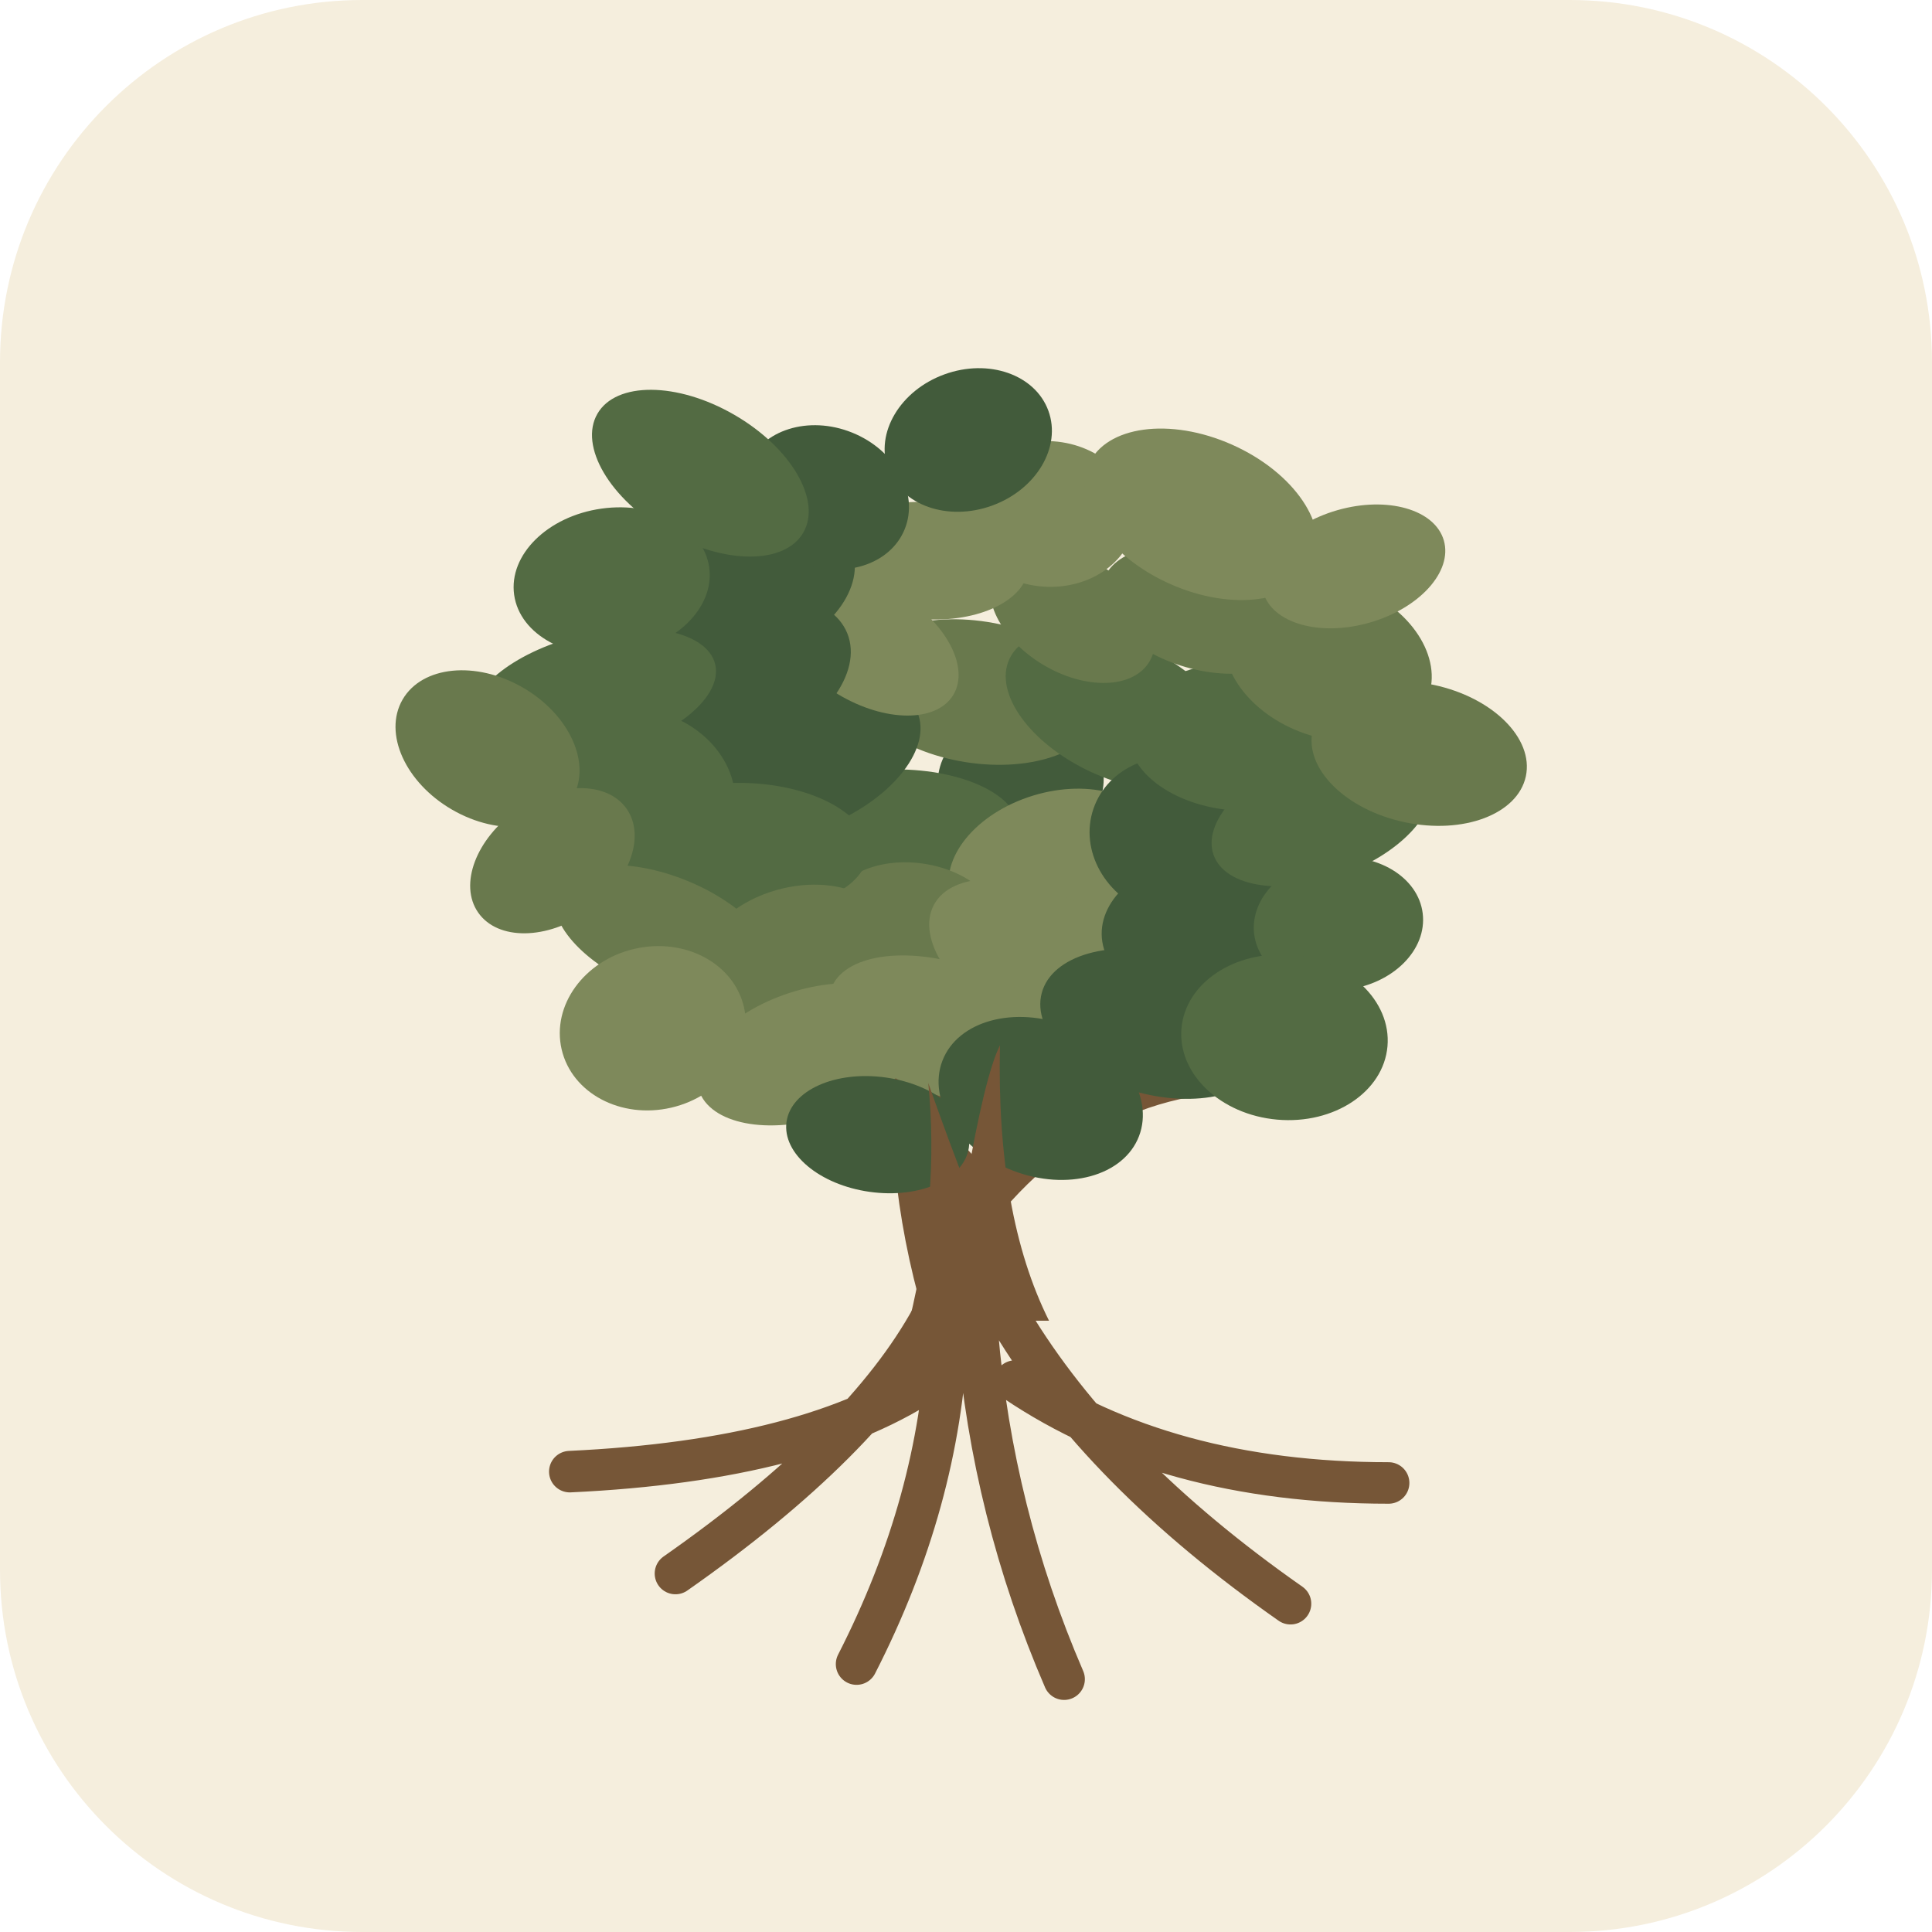
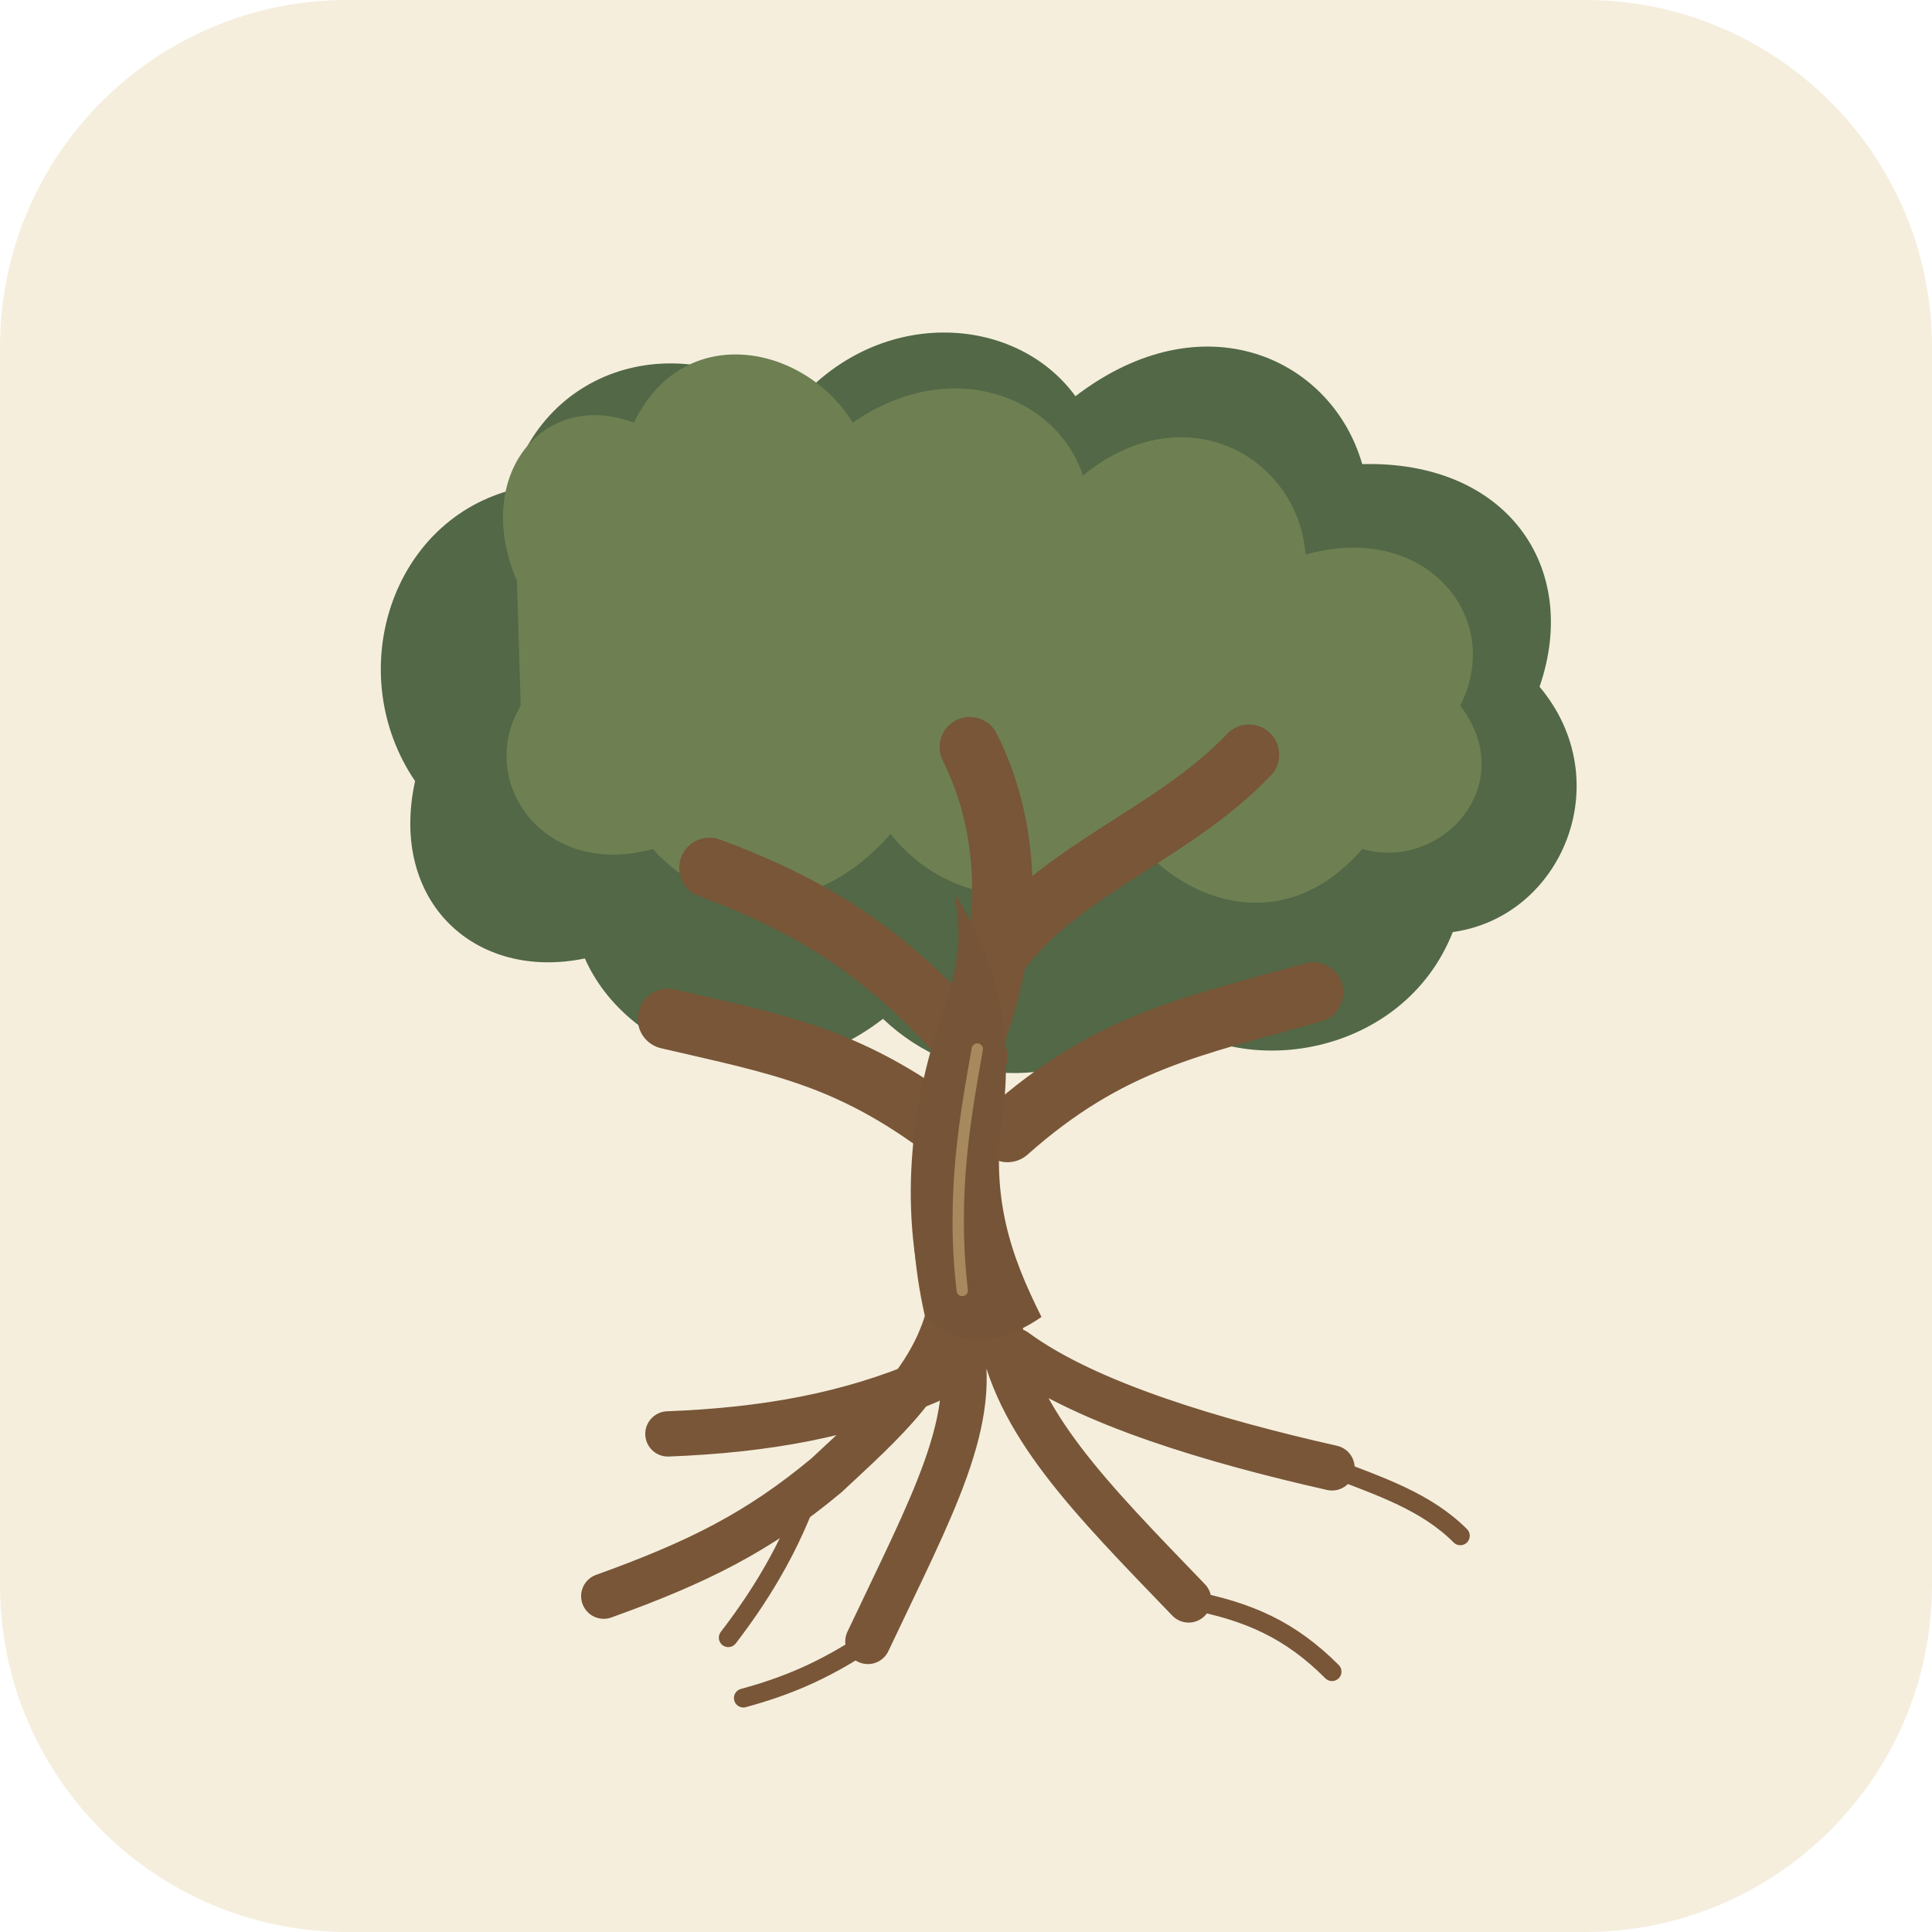
- <svg xmlns="http://www.w3.org/2000/svg" viewBox="0 0 512 512" role="img" aria-label="Olive tree with roots">
-   <rect width="512" height="512" rx="96" fill="#F5EEDD" />
-   <g>
-     <path d="M255 356 Q242 318 244 280 Q227 255 188 238 M256 288 Q276 249 331 226 M253 312 Q220 275 164 279 M260 316 Q297 273 354 284 M252 271 Q246 236 223 213" stroke="#765637" stroke-width="15" stroke-linecap="round" fill="none" />
-     <ellipse cx="270.5" cy="207.0" rx="22.0" ry="18.3" transform="rotate(-4 270.5 207.0)" fill="#425B3B" />
-     <ellipse cx="237.5" cy="219.4" rx="32.3" ry="15.5" transform="rotate(0 237.5 219.4)" fill="#536B43" />
-     <ellipse cx="258.8" cy="183.4" rx="33.2" ry="18.8" transform="rotate(9 258.8 183.4)" fill="#69794D" />
-     <ellipse cx="279.4" cy="229.2" rx="28.7" ry="19.2" transform="rotate(-17 279.4 229.2)" fill="#7E895B" />
-     <ellipse cx="213.1" cy="201.5" rx="32.6" ry="18.3" transform="rotate(-23 213.1 201.5)" fill="#425B3B" />
-     <ellipse cx="296.6" cy="188.2" rx="32.1" ry="18.0" transform="rotate(25 296.6 188.2)" fill="#536B43" />
-     <ellipse cx="242.4" cy="243.9" rx="22.7" ry="15.2" transform="rotate(8 242.4 243.9)" fill="#69794D" />
-     <ellipse cx="230.1" cy="170.6" rx="26.3" ry="15.6" transform="rotate(31 230.1 170.6)" fill="#7E895B" />
-     <ellipse cx="312.2" cy="222.0" rx="23.7" ry="21.2" transform="rotate(19 312.2 222.0)" fill="#425B3B" />
-     <ellipse cx="197.5" cy="224.6" rx="32.6" ry="17.1" transform="rotate(2 197.5 224.6)" fill="#536B43" />
-     <ellipse cx="284.2" cy="163.1" rx="23.8" ry="15.2" transform="rotate(31 284.2 163.1)" fill="#69794D" />
-     <ellipse cx="276.8" cy="255.4" rx="33.2" ry="18.3" transform="rotate(28 276.8 255.4)" fill="#7E895B" />
-     <ellipse cx="193.2" cy="180.5" rx="33.8" ry="20.5" transform="rotate(-22 193.2 180.5)" fill="#425B3B" />
-     <ellipse cx="329.6" cy="195.2" rx="30.6" ry="19.7" transform="rotate(2 329.6 195.2)" fill="#536B43" />
-     <ellipse cx="211.1" cy="253.6" rx="26.6" ry="18.5" transform="rotate(-15 211.1 253.6)" fill="#69794D" />
-     <ellipse cx="245.6" cy="148.6" rx="27.0" ry="15.5" transform="rotate(4 245.6 148.6)" fill="#7E895B" />
-     <ellipse cx="319.7" cy="246.2" rx="27.8" ry="19.4" transform="rotate(-5 319.7 246.2)" fill="#425B3B" />
-     <ellipse cx="170.2" cy="209.6" rx="25.1" ry="21.2" transform="rotate(21 170.2 209.6)" fill="#536B43" />
-     <ellipse cx="318.6" cy="161.6" rx="27.3" ry="15.8" transform="rotate(16 318.6 161.6)" fill="#69794D" />
-     <ellipse cx="251.8" cy="273.0" rx="33.4" ry="17.5" transform="rotate(19 251.8 273.0)" fill="#7E895B" />
-     <ellipse cx="196.5" cy="155.0" rx="30.8" ry="20.3" transform="rotate(-17 196.5 155.0)" fill="#425B3B" />
-     <ellipse cx="350.3" cy="216.2" rx="30.5" ry="16.5" transform="rotate(-20 350.3 216.2)" fill="#536B43" />
-     <ellipse cx="176.1" cy="247.6" rx="30.8" ry="15.4" transform="rotate(22 176.1 247.6)" fill="#69794D" />
-     <ellipse cx="277.8" cy="136.2" rx="23.0" ry="19.3" transform="rotate(4 277.8 136.2)" fill="#7E895B" />
-     <ellipse cx="306.5" cy="271.3" rx="31.5" ry="18.8" transform="rotate(15 306.5 271.3)" fill="#425B3B" />
-     <ellipse cx="157.3" cy="184.0" rx="33.2" ry="16.0" transform="rotate(-14 157.3 184.0)" fill="#536B43" />
-     <ellipse cx="351.9" cy="174.7" rx="28.4" ry="20.6" transform="rotate(21 351.9 174.7)" fill="#69794D" />
-     <ellipse cx="214.5" cy="279.4" rx="30.8" ry="17.1" transform="rotate(-18 214.5 279.4)" fill="#7E895B" />
-     <ellipse cx="218.9" cy="131.8" rx="22.5" ry="18.5" transform="rotate(22 218.9 131.8)" fill="#425B3B" />
-     <ellipse cx="354.7" cy="244.8" rx="22.5" ry="17.6" transform="rotate(-7 354.7 244.8)" fill="#536B43" />
-     <ellipse cx="146.4" cy="228.1" rx="24.0" ry="16.4" transform="rotate(-35 146.4 228.1)" fill="#69794D" />
-     <ellipse cx="318.3" cy="136.3" rx="32.6" ry="20.2" transform="rotate(24 318.3 136.3)" fill="#7E895B" />
-     <ellipse cx="275.8" cy="291.1" rx="27.9" ry="20.5" transform="rotate(21 275.8 291.1)" fill="#425B3B" />
-     <ellipse cx="162.1" cy="154.0" rx="26.1" ry="19.4" transform="rotate(-8 162.1 154.0)" fill="#536B43" />
-     <ellipse cx="376.1" cy="199.7" rx="28.9" ry="18.6" transform="rotate(12 376.1 199.7)" fill="#69794D" />
-     <ellipse cx="173.0" cy="272.5" rx="24.8" ry="21.6" transform="rotate(-13 173.0 272.5)" fill="#7E895B" />
-     <ellipse cx="256.6" cy="116.6" rx="22.6" ry="18.5" transform="rotate(-20 256.6 116.6)" fill="#425B3B" />
-     <ellipse cx="340.4" cy="274.9" rx="27.4" ry="21.9" transform="rotate(5 340.4 274.9)" fill="#536B43" />
-     <ellipse cx="129.2" cy="198.4" rx="26.0" ry="18.7" transform="rotate(30 129.2 198.4)" fill="#69794D" />
-     <ellipse cx="358.7" cy="150.1" rx="24.9" ry="15.5" transform="rotate(-16 358.7 150.1)" fill="#7E895B" />
-     <ellipse cx="232.6" cy="300.7" rx="24.4" ry="15.3" transform="rotate(8 232.6 300.7)" fill="#425B3B" />
-     <ellipse cx="185.6" cy="125.4" rx="31.5" ry="17.9" transform="rotate(30 185.6 125.4)" fill="#536B43" />
-     <path d="M241 350 Q249 317 246 287 Q252 304 256 314 Q261 285 265 277 Q264 322 278 350Z" fill="#765637" />
-     <path d="M247 349 Q229 382 179 417 M251 354 Q249 398 227 441 M259 353 Q263 401 282 445 M268 350 Q292 390 342 425 M247 365 Q215 387 151 390 M269 366 Q309 393 368 393" fill="none" stroke="#765637" stroke-width="11" stroke-linecap="round" />
+ <svg xmlns="http://www.w3.org/2000/svg" viewBox="0 0 512 512" role="img" aria-label="Olive tree with exposed roots">
+   <rect width="512" height="512" rx="92" fill="#F5EEDD" />
+   <g fill="#526846">
+     <path d="M110 207C91 179 103 139 135 130C144 96 182 86 210 108C232 81 269 83 285 105C319 79 353 95 361 123C399 122 419 150 408 182C429 207 414 243 385 247C372 280 329 287 307 268C284 290 254 289 234 270C203 294 166 279 155 254C126 260 103 239 110 207Z" />
+     <path d="M137 154C125 126 144 103 168 112C181 85 213 91 226 112C252 94 280 105 287 126C314 104 344 121 346 147C377 138 399 163 387 187C403 208 382 231 361 225C342 247 317 241 302 224C279 244 251 240 236 221C216 244 189 243 173 225C144 233 126 207 138 187Z" fill="#6E8052" />
  </g>
+   <g fill="none" stroke="#785637" stroke-linecap="round" stroke-linejoin="round">
+     <path d="M255 355C247 328 249 303 257 278C269 248 268 220 257 198M259 280C238 255 218 241 188 230M263 255C279 231 310 222 331 200M254 302C226 280 207 277 177 270M267 300C294 276 316 272 348 263" stroke-width="16" />
+     <path d="M252 346C248 365 234 377 219 391C201 406 185 414 160 423M254 354C260 376 247 399 230 435M265 352C269 377 289 397 315 424M269 358C288 372 322 382 353 389M246 366C225 375 203 379 177 380" stroke-width="12" />
+     <path d="M216 391C211 407 203 421 193 434M315 424C331 427 342 432 353 443M230 435C218 443 208 447 197 450M353 389C366 394 378 398 387 407" stroke-width="5" />
+   </g>
+   <path d="M246 349C238 322 241 293 250 268C254 256 255 248 253 237C265 255 268 276 266 293C262 317 268 333 276 349C266 356 254 358 246 349Z" fill="#765437" />
+   <path d="M255 342C252 316 256 295 259 278" fill="none" stroke="#A7895E" stroke-width="3" stroke-linecap="round" />
</svg>
